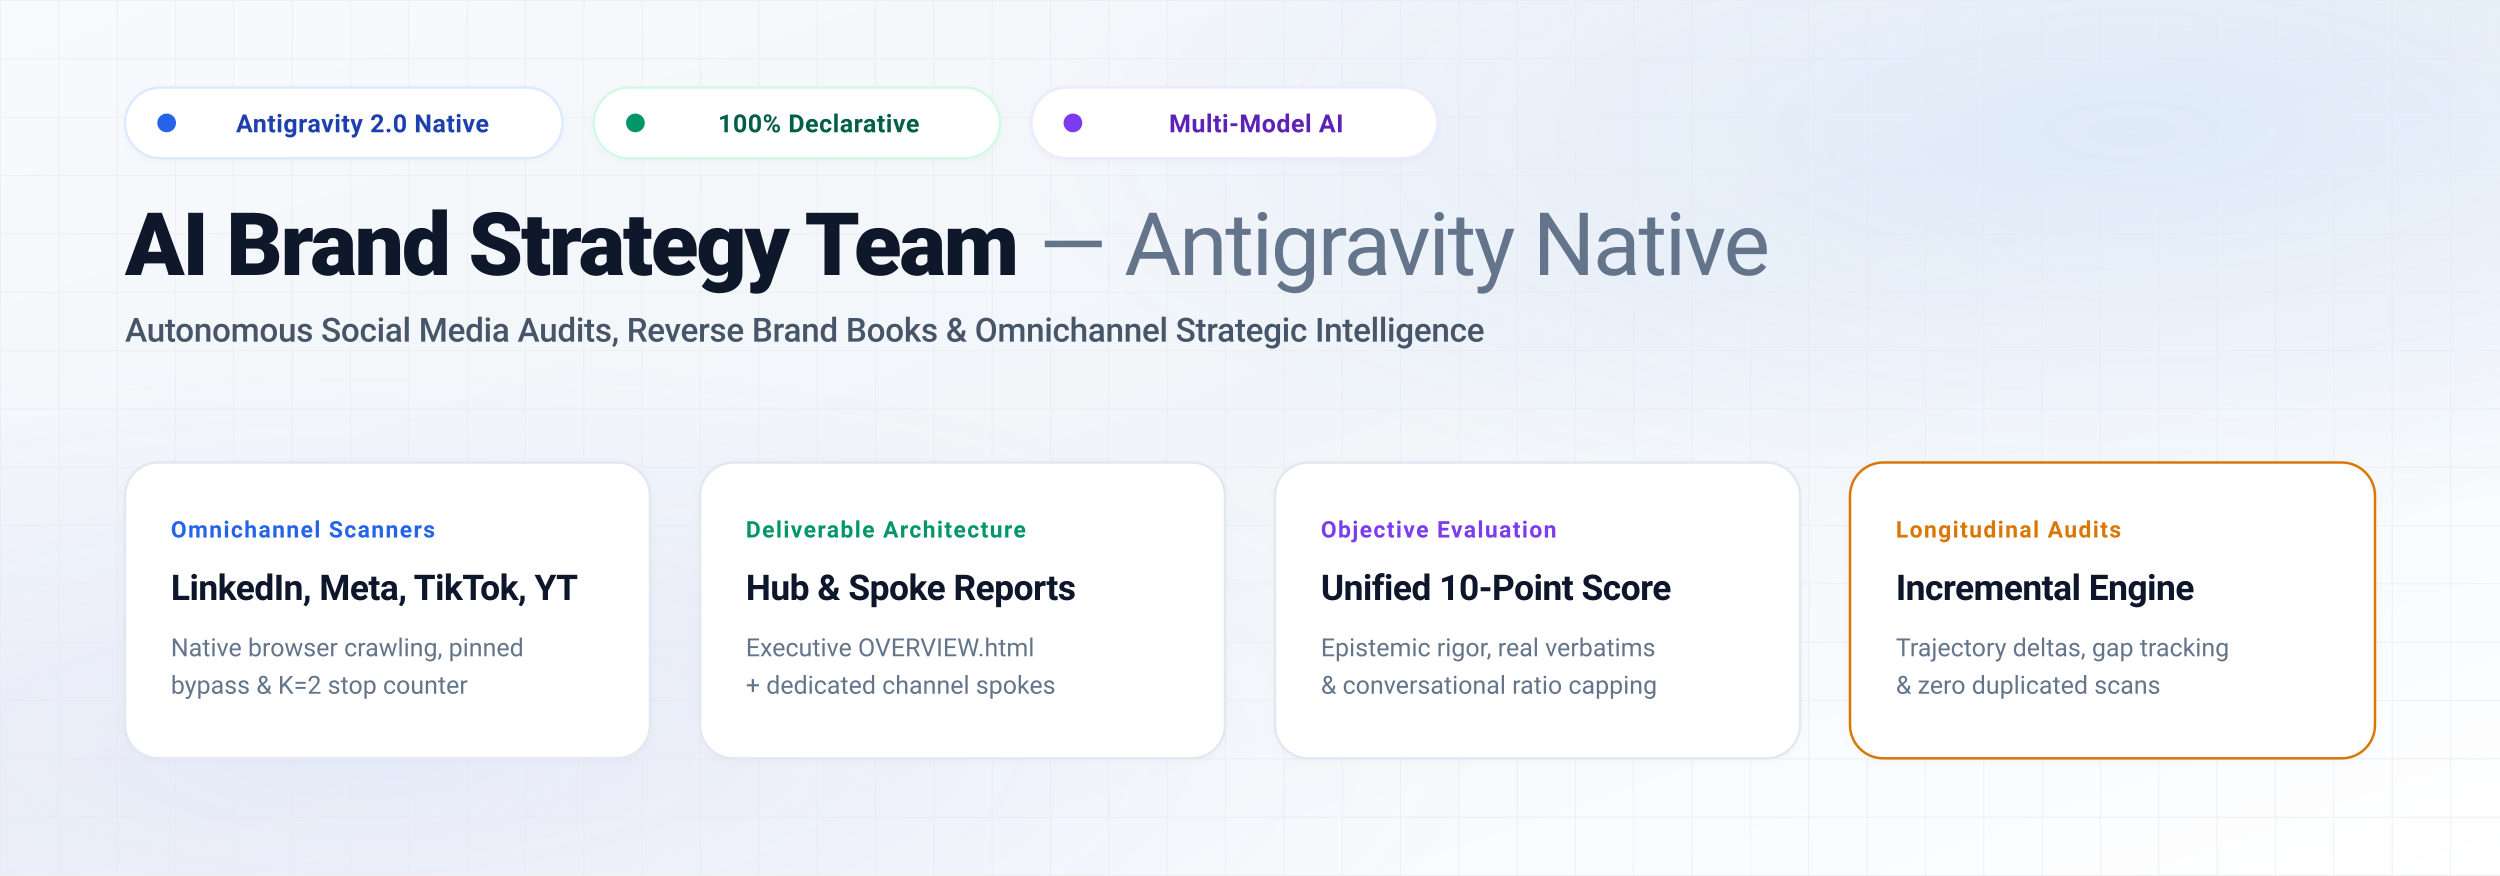
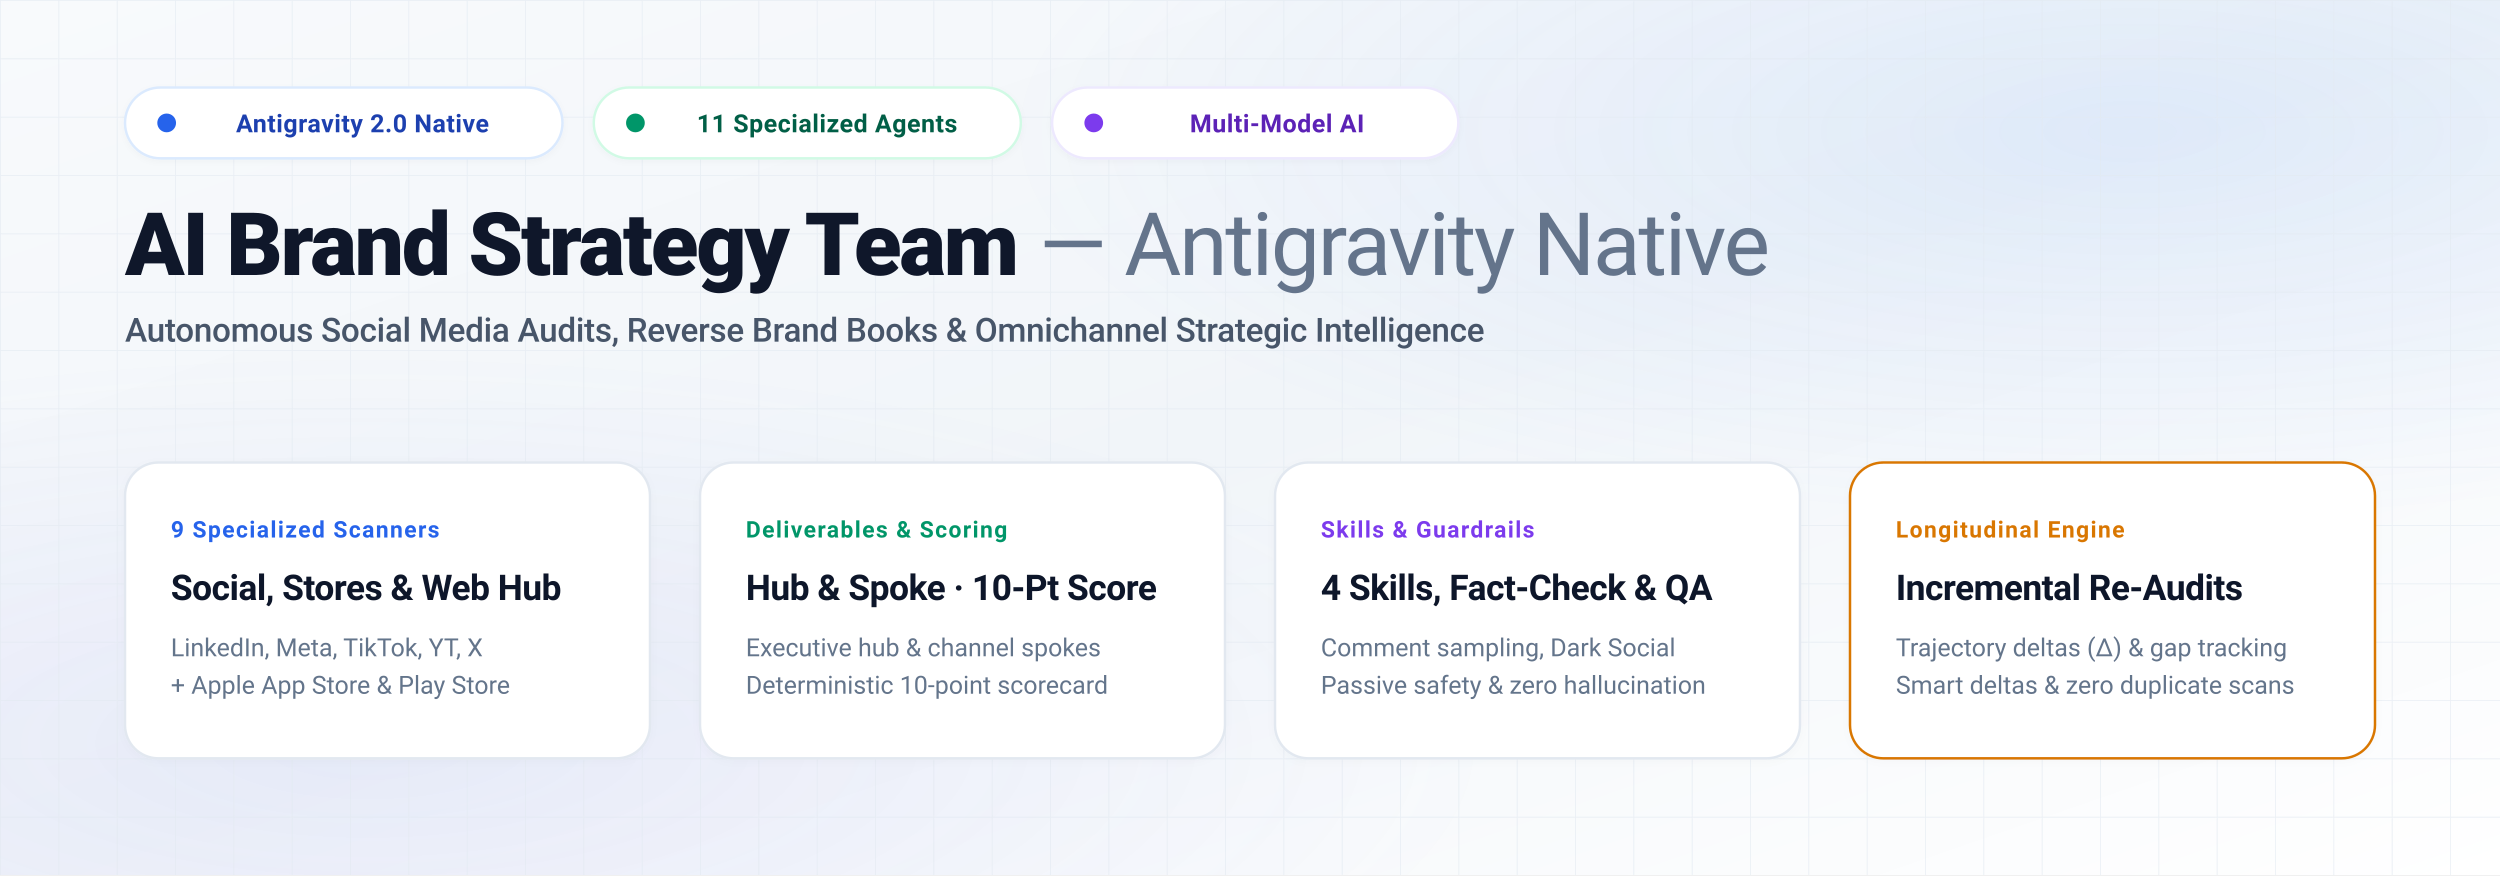
<svg xmlns="http://www.w3.org/2000/svg" viewBox="0 0 1200 420" width="100%" height="100%">
  <defs>
    <linearGradient id="bg-gradient" x1="0%" y1="0%" x2="100%" y2="100%">
      <stop offset="0%" stop-color="#F8FAFC" />
      <stop offset="50%" stop-color="#F1F5F9" />
      <stop offset="100%" stop-color="#FFFFFF" />
    </linearGradient>
    <radialGradient id="ambient-blue" cx="85%" cy="15%" r="45%">
      <stop offset="0%" stop-color="#3B82F6" stop-opacity="0.10" />
      <stop offset="100%" stop-color="#3B82F6" stop-opacity="0" />
    </radialGradient>
    <radialGradient id="ambient-violet" cx="15%" cy="85%" r="45%">
      <stop offset="0%" stop-color="#6366F1" stop-opacity="0.08" />
      <stop offset="100%" stop-color="#6366F1" stop-opacity="0" />
    </radialGradient>
    <pattern id="light-grid" width="28" height="28" patternUnits="userSpaceOnUse">
      <path d="M 28 0 L 0 0 0 28" fill="none" stroke="#E2E8F0" stroke-width="0.8" opacity="0.65" />
    </pattern>
    <filter id="card-shadow" x="-8%" y="-10%" width="116%" height="128%" filterUnits="userSpaceOnUse">
      <feDropShadow dx="0" dy="4" stdDeviation="6" flood-color="#0F172A" flood-opacity="0.04" />
      <feDropShadow dx="0" dy="1" stdDeviation="2" flood-color="#0F172A" flood-opacity="0.02" />
    </filter>
    <filter id="pill-shadow" x="-5%" y="-10%" width="110%" height="130%" filterUnits="userSpaceOnUse">
      <feDropShadow dx="0" dy="1" stdDeviation="1.5" flood-color="#0F172A" flood-opacity="0.03" />
    </filter>
  </defs>
  <style>
    .font-base { font-family: 'Roboto', -apple-system, BlinkMacSystemFont, 'Segoe UI', Inter, Helvetica, Arial, sans-serif; }
    .title-main { font-weight: 800; font-size: 42px; fill: #0F172A; letter-spacing: -0.025em; }
    .title-sub { font-weight: 500; font-size: 16px; fill: #475569; letter-spacing: -0.01em; }
    .pill-text { font-weight: 600; font-size: 12px; letter-spacing: 0.02em; }
    .card-tag { font-weight: 700; font-size: 11px; letter-spacing: 0.06em; text-transform: uppercase; }
    .card-title { font-weight: 700; font-size: 17px; fill: #0F172A; letter-spacing: -0.015em; }
    .card-desc { font-weight: 400; font-size: 12px; fill: #64748B; line-height: 1.4; }
  </style>
  <rect width="1200" height="420" fill="url(#bg-gradient)" />
  <rect width="1200" height="420" fill="url(#ambient-blue)" />
  <rect width="1200" height="420" fill="url(#ambient-violet)" />
  <rect width="1200" height="420" fill="url(#light-grid)" />
  <g transform="translate(60, 42)">
    <g filter="url(#pill-shadow)">
      <rect x="0" y="0" width="210" height="34" rx="17" fill="#FFFFFF" stroke="#DBEAFE" stroke-width="1.2" />
      <circle cx="20" cy="17" r="4.5" fill="#2563EB" />
      <text x="114" y="21.5" text-anchor="middle" class="font-base pill-text" fill="#1E40AF">Antigravity 2.0 Native</text>
    </g>
    <g transform="translate(225, 0)" filter="url(#pill-shadow)">
-       <rect x="0" y="0" width="195" height="34" rx="17" fill="#FFFFFF" stroke="#D1FAE5" stroke-width="1.2" />
+       <rect x="0" y="0" width="205" height="34" rx="17" fill="#FFFFFF" stroke="#D1FAE5" stroke-width="1.2" />
      <circle cx="20" cy="17" r="4.5" fill="#059669" />
-       <text x="108" y="21.5" text-anchor="middle" class="font-base pill-text" fill="#065F46">100% Declarative</text>
+       <text x="112" y="21.5" text-anchor="middle" class="font-base pill-text" fill="#065F46">11 Specialized Agents</text>
    </g>
-     <g transform="translate(435, 0)" filter="url(#pill-shadow)">
+     <g transform="translate(445, 0)" filter="url(#pill-shadow)">
      <rect x="0" y="0" width="195" height="34" rx="17" fill="#FFFFFF" stroke="#EDE9FE" stroke-width="1.2" />
      <circle cx="20" cy="17" r="4.5" fill="#7C3AED" />
      <text x="108" y="21.5" text-anchor="middle" class="font-base pill-text" fill="#5B21B6">Multi-Model AI</text>
    </g>
  </g>
  <g transform="translate(60, 132)">
    <text x="0" y="0" class="font-base title-main">
      AI Brand Strategy Team
      <tspan fill="#64748B" font-weight="400"> — Antigravity Native</tspan>
    </text>
    <text x="0" y="32" class="font-base title-sub">
      Autonomous Social Media Audits, Reverse Brand Books &amp; Omnichannel Strategic Intelligence
    </text>
  </g>
  <g transform="translate(60, 222)">
    <g filter="url(#card-shadow)">
      <rect x="0" y="0" width="252" height="142" rx="16" fill="#FFFFFF" stroke="#E2E8F0" stroke-width="1.2" />
-       <text x="22" y="36" class="font-base card-tag" fill="#2563EB">Omnichannel Scanners</text>
-       <text x="22" y="66" class="font-base card-title">LinkedIn, Meta, TikTok, YT</text>
-       <text x="22" y="93" class="font-base card-desc">Native browser crawling, pinned</text>
-       <text x="22" y="111" class="font-base card-desc">bypass &amp; K=2 stop counter</text>
+       <text x="22" y="36" class="font-base card-tag" fill="#2563EB">9 Specialized Scanners</text>
+       <text x="22" y="66" class="font-base card-title">Social, Stores &amp; Web Hub</text>
+       <text x="22" y="93" class="font-base card-desc">LinkedIn, Meta, TikTok, YT, X</text>
+       <text x="22" y="111" class="font-base card-desc">+ Apple App Store &amp; Play Store</text>
    </g>
    <g transform="translate(276, 0)" filter="url(#card-shadow)">
      <rect x="0" y="0" width="252" height="142" rx="16" fill="#FFFFFF" stroke="#E2E8F0" stroke-width="1.2" />
-       <text x="22" y="36" class="font-base card-tag" fill="#059669">Deliverable Architecture</text>
-       <text x="22" y="66" class="font-base card-title">Hub &amp; Spoke Reports</text>
-       <text x="22" y="93" class="font-base card-desc">Executive OVERVIEW.html</text>
-       <text x="22" y="111" class="font-base card-desc">+ dedicated channel spokes</text>
+       <text x="22" y="36" class="font-base card-tag" fill="#059669">Deliverables &amp; Scoring</text>
+       <text x="22" y="66" class="font-base card-title">Hub &amp; Spoke · 10-Pt Score</text>
+       <text x="22" y="93" class="font-base card-desc">Executive hub &amp; channel spokes</text>
+       <text x="22" y="111" class="font-base card-desc">Deterministic 10-point scorecard</text>
    </g>
    <g transform="translate(552, 0)" filter="url(#card-shadow)">
      <rect x="0" y="0" width="252" height="142" rx="16" fill="#FFFFFF" stroke="#E2E8F0" stroke-width="1.2" />
-       <text x="22" y="36" class="font-base card-tag" fill="#7C3AED">Objective Evaluation</text>
-       <text x="22" y="66" class="font-base card-title">Unified 10-Point Score</text>
-       <text x="22" y="93" class="font-base card-desc">Epistemic rigor, real verbatims</text>
-       <text x="22" y="111" class="font-base card-desc">&amp; conversational ratio capping</text>
+       <text x="22" y="36" class="font-base card-tag" fill="#7C3AED">Skills &amp; Guardrails</text>
+       <text x="22" y="66" class="font-base card-title">4 Skills, Fact-Check &amp; QA</text>
+       <text x="22" y="93" class="font-base card-desc">Comment sampling, Dark Social</text>
+       <text x="22" y="111" class="font-base card-desc">Passive safety &amp; zero hallucination</text>
    </g>
    <g transform="translate(828, 0)" filter="url(#card-shadow)">
      <rect x="0" y="0" width="252" height="142" rx="16" fill="#FFFFFF" stroke="#D97706" stroke-width="1.2" />
-       <text x="22" y="36" class="font-base card-tag" fill="#D97706">Longitudinal Audits</text>
-       <text x="22" y="66" class="font-base card-title">Incremental Engine</text>
-       <text x="22" y="93" class="font-base card-desc">Trajectory deltas, gap tracking</text>
-       <text x="22" y="111" class="font-base card-desc">&amp; zero duplicated scans</text>
+       <text x="22" y="36" class="font-base card-tag" fill="#D97706">Longitudinal Engine</text>
+       <text x="22" y="66" class="font-base card-title">Incremental Re-Audits</text>
+       <text x="22" y="93" class="font-base card-desc">Trajectory deltas (Δ) &amp; gap tracking</text>
+       <text x="22" y="111" class="font-base card-desc">Smart deltas &amp; zero duplicate scans</text>
    </g>
  </g>
</svg>
